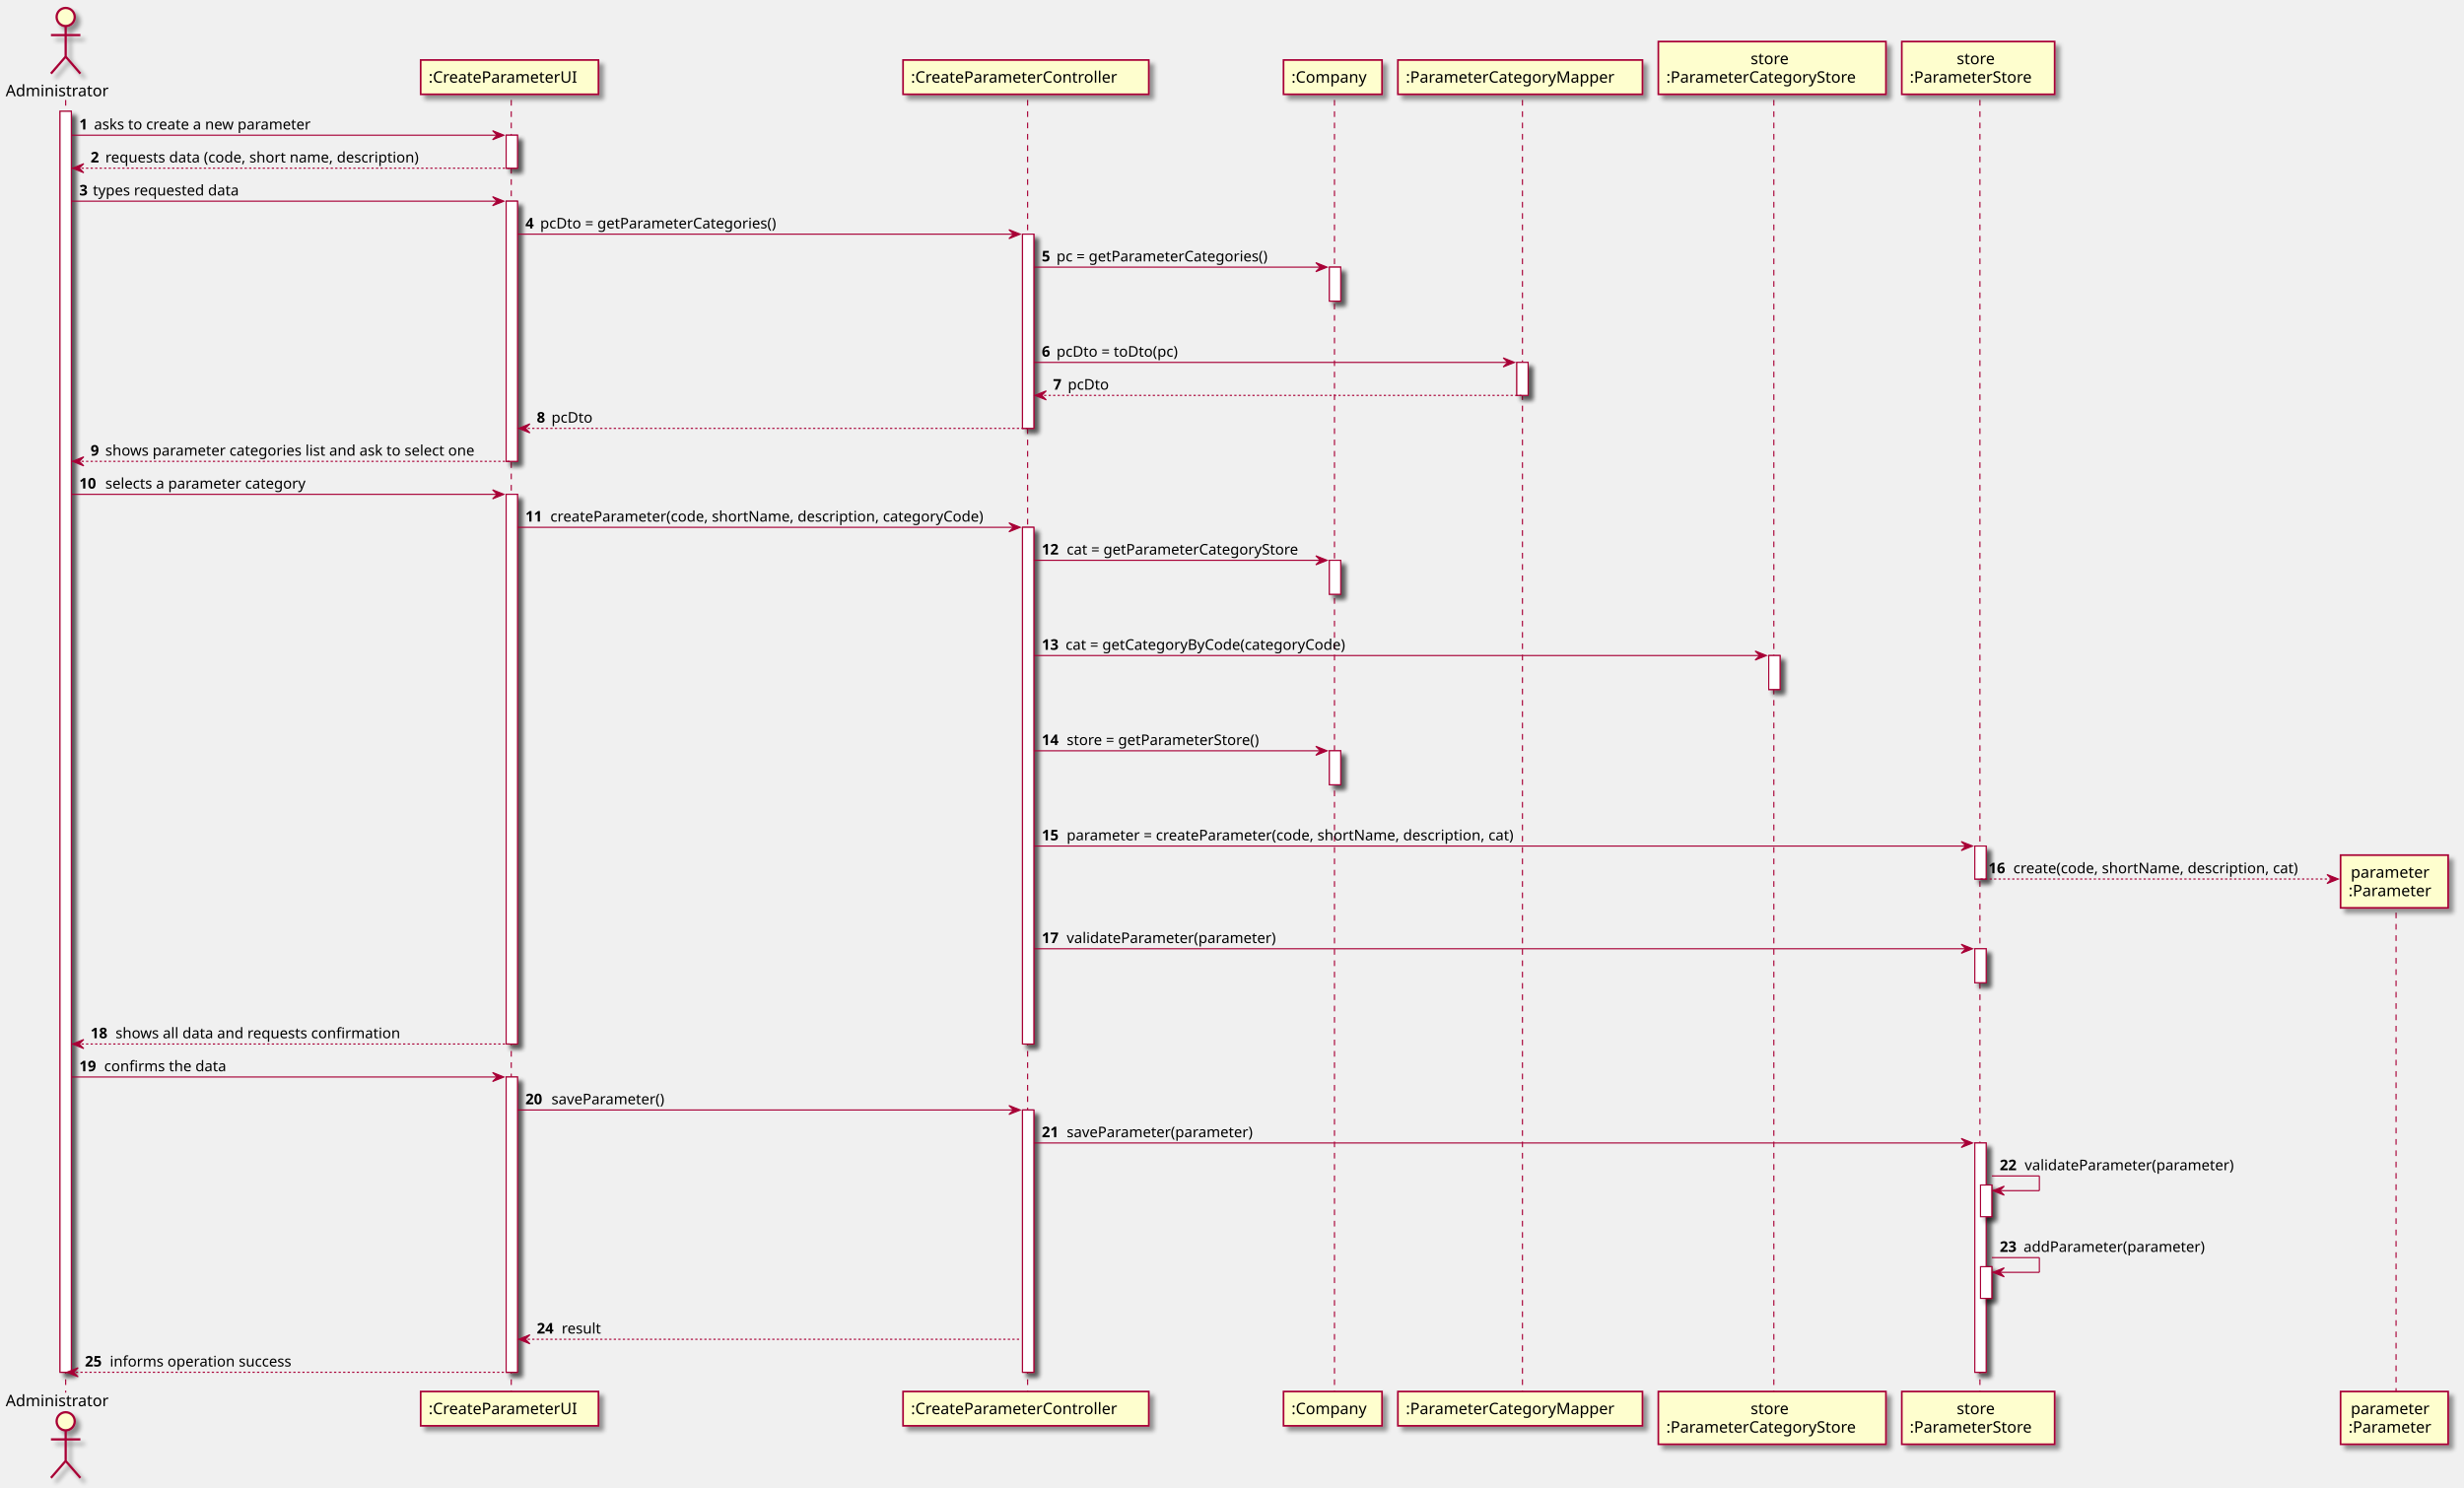
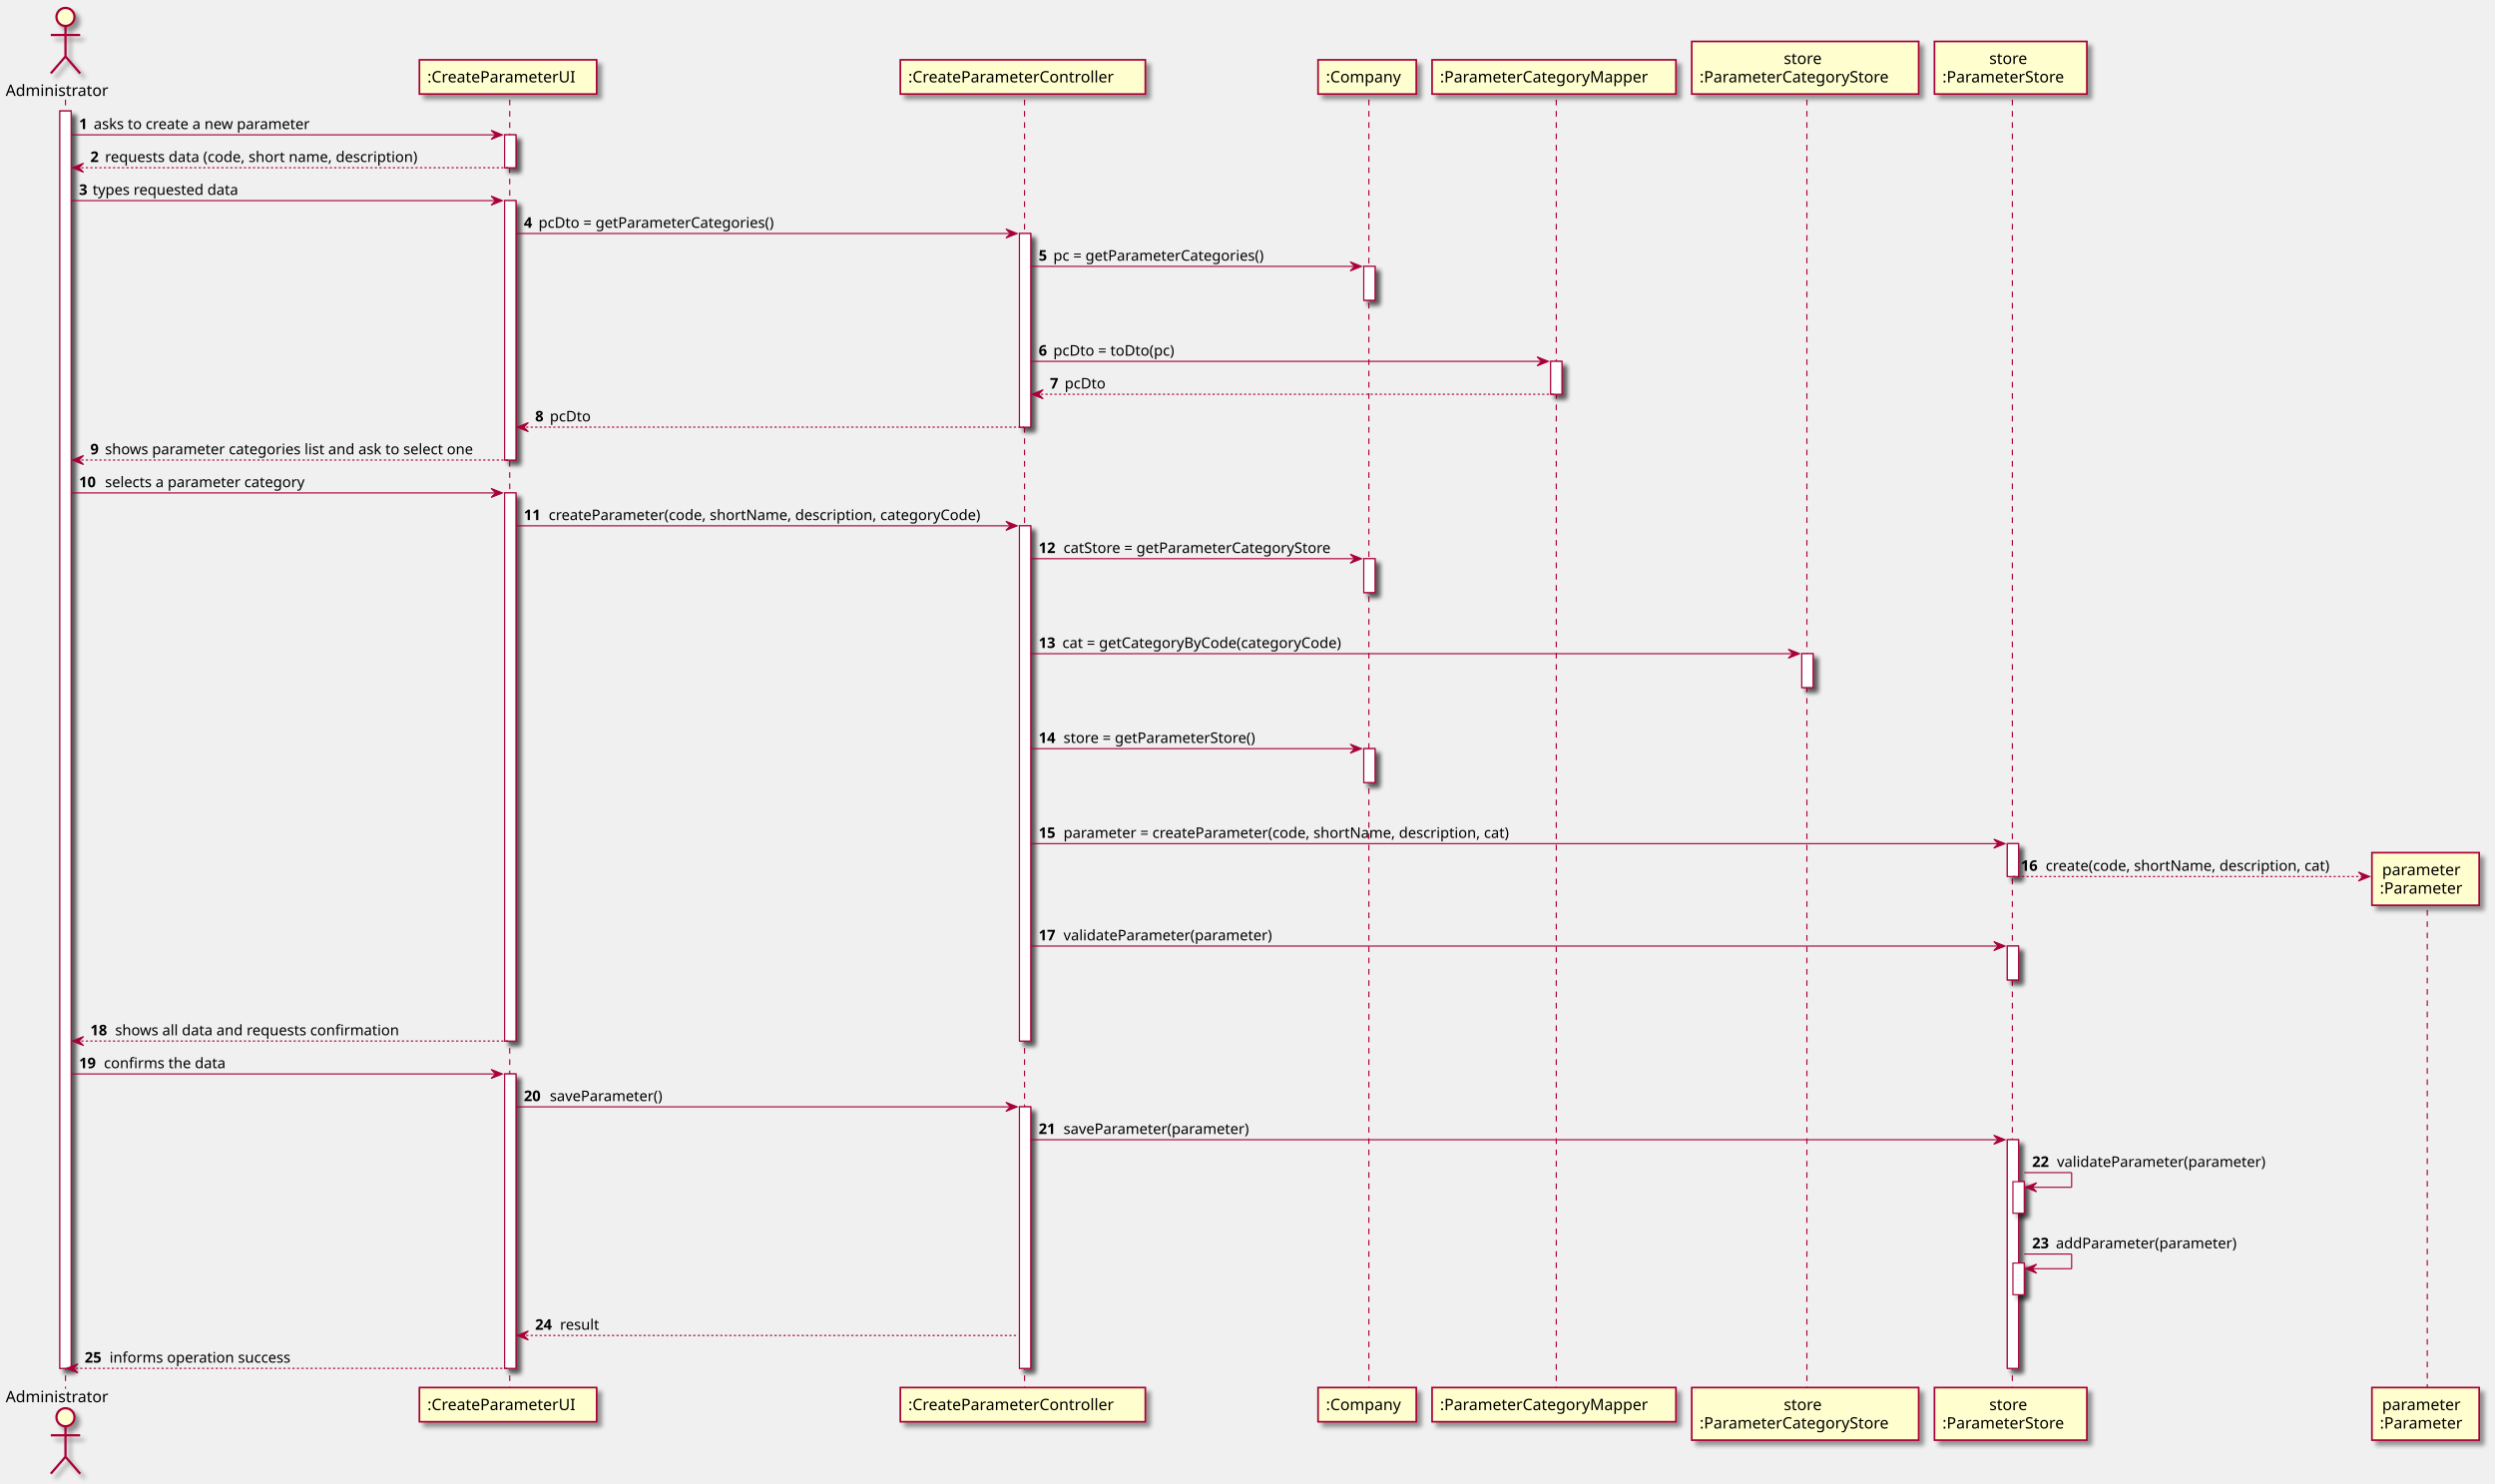
- <svg xmlns="http://www.w3.org/2000/svg" contentScriptType="application/ecmascript" contentStyleType="text/css" height="1314px" preserveAspectRatio="none" style="width:2176px;height:1314px;background:#FFFFFF;" version="1.1" viewBox="0 0 2176 1314" width="2176px" zoomAndPan="magnify">
+ <svg xmlns="http://www.w3.org/2000/svg" contentScriptType="application/ecmascript" contentStyleType="text/css" height="1314px" preserveAspectRatio="none" style="width:2210px;height:1314px;background:#FFFFFF;" version="1.1" viewBox="0 0 2210 1314" width="2210px" zoomAndPan="magnify">
  <defs>
-     <filter height="300%" id="flk7wu1079cu1" width="300%" x="-1" y="-1">
+     <filter height="300%" id="f1fuz2pcocpja8" width="300%" x="-1" y="-1">
      <feGaussianBlur result="blurOut" stdDeviation="2.0" />
      <feColorMatrix in="blurOut" result="blurOut2" type="matrix" values="0 0 0 0 0 0 0 0 0 0 0 0 0 0 0 0 0 0 .4 0" />
      <feOffset dx="4.0" dy="4.0" in="blurOut2" result="blurOut3" />
      <feBlend in="SourceGraphic" in2="blurOut3" mode="normal" />
    </filter>
  </defs>
  <g>
-     <rect fill="#FFFFFF" filter="url(#flk7wu1079cu1)" height="1113.781" style="stroke:#A80036;stroke-width:1.0;" width="10" x="53" y="98.297" />
-     <rect fill="#FFFFFF" filter="url(#flk7wu1079cu1)" height="29.133" style="stroke:#A80036;stroke-width:1.0;" width="10" x="447" y="119.43" />
-     <rect fill="#FFFFFF" filter="url(#flk7wu1079cu1)" height="229.797" style="stroke:#A80036;stroke-width:1.0;" width="10" x="447" y="177.695" />
-     <rect fill="#FFFFFF" filter="url(#flk7wu1079cu1)" height="485.523" style="stroke:#A80036;stroke-width:1.0;" width="10" x="447" y="436.625" />
-     <rect fill="#FFFFFF" filter="url(#flk7wu1079cu1)" height="260.797" style="stroke:#A80036;stroke-width:1.0;" width="10" x="447" y="951.281" />
-     <rect fill="#FFFFFF" filter="url(#flk7wu1079cu1)" height="171.531" style="stroke:#A80036;stroke-width:1.0;" width="10" x="903" y="206.828" />
-     <rect fill="#FFFFFF" filter="url(#flk7wu1079cu1)" height="456.391" style="stroke:#A80036;stroke-width:1.0;" width="10" x="903" y="465.758" />
-     <rect fill="#FFFFFF" filter="url(#flk7wu1079cu1)" height="231.664" style="stroke:#A80036;stroke-width:1.0;" width="10" x="903" y="980.414" />
-     <rect fill="#FFFFFF" filter="url(#flk7wu1079cu1)" height="30" style="stroke:#A80036;stroke-width:1.0;" width="10" x="1174" y="235.961" />
-     <rect fill="#FFFFFF" filter="url(#flk7wu1079cu1)" height="30" style="stroke:#A80036;stroke-width:1.0;" width="10" x="1174" y="494.891" />
-     <rect fill="#FFFFFF" filter="url(#flk7wu1079cu1)" height="30" style="stroke:#A80036;stroke-width:1.0;" width="10" x="1174" y="663.156" />
-     <rect fill="#FFFFFF" filter="url(#flk7wu1079cu1)" height="29.133" style="stroke:#A80036;stroke-width:1.0;" width="10" x="1339.5" y="320.094" />
-     <rect fill="#FFFFFF" filter="url(#flk7wu1079cu1)" height="30" style="stroke:#A80036;stroke-width:1.0;" width="10" x="1562" y="579.023" />
-     <rect fill="#FFFFFF" filter="url(#flk7wu1079cu1)" height="29.133" style="stroke:#A80036;stroke-width:1.0;" width="10" x="1744" y="747.289" />
-     <rect fill="#FFFFFF" filter="url(#flk7wu1079cu1)" height="30" style="stroke:#A80036;stroke-width:1.0;" width="10" x="1744" y="838.016" />
-     <rect fill="#FFFFFF" filter="url(#flk7wu1079cu1)" height="202.531" style="stroke:#A80036;stroke-width:1.0;" width="10" x="1744" y="1009.547" />
-     <rect fill="#FFFFFF" filter="url(#flk7wu1079cu1)" height="28" style="stroke:#A80036;stroke-width:1.0;" width="10" x="1749" y="1046.68" />
-     <rect fill="#FFFFFF" filter="url(#flk7wu1079cu1)" height="28" style="stroke:#A80036;stroke-width:1.0;" width="10" x="1749" y="1118.812" />
+     <rect fill="#FFFFFF" filter="url(#f1fuz2pcocpja8)" height="1113.781" style="stroke:#A80036;stroke-width:1.0;" width="10" x="53" y="98.297" />
+     <rect fill="#FFFFFF" filter="url(#f1fuz2pcocpja8)" height="29.133" style="stroke:#A80036;stroke-width:1.0;" width="10" x="447" y="119.43" />
+     <rect fill="#FFFFFF" filter="url(#f1fuz2pcocpja8)" height="229.797" style="stroke:#A80036;stroke-width:1.0;" width="10" x="447" y="177.695" />
+     <rect fill="#FFFFFF" filter="url(#f1fuz2pcocpja8)" height="485.523" style="stroke:#A80036;stroke-width:1.0;" width="10" x="447" y="436.625" />
+     <rect fill="#FFFFFF" filter="url(#f1fuz2pcocpja8)" height="260.797" style="stroke:#A80036;stroke-width:1.0;" width="10" x="447" y="951.281" />
+     <rect fill="#FFFFFF" filter="url(#f1fuz2pcocpja8)" height="171.531" style="stroke:#A80036;stroke-width:1.0;" width="10" x="903" y="206.828" />
+     <rect fill="#FFFFFF" filter="url(#f1fuz2pcocpja8)" height="456.391" style="stroke:#A80036;stroke-width:1.0;" width="10" x="903" y="465.758" />
+     <rect fill="#FFFFFF" filter="url(#f1fuz2pcocpja8)" height="231.664" style="stroke:#A80036;stroke-width:1.0;" width="10" x="903" y="980.414" />
+     <rect fill="#FFFFFF" filter="url(#f1fuz2pcocpja8)" height="30" style="stroke:#A80036;stroke-width:1.0;" width="10" x="1208" y="235.961" />
+     <rect fill="#FFFFFF" filter="url(#f1fuz2pcocpja8)" height="30" style="stroke:#A80036;stroke-width:1.0;" width="10" x="1208" y="494.891" />
+     <rect fill="#FFFFFF" filter="url(#f1fuz2pcocpja8)" height="30" style="stroke:#A80036;stroke-width:1.0;" width="10" x="1208" y="663.156" />
+     <rect fill="#FFFFFF" filter="url(#f1fuz2pcocpja8)" height="29.133" style="stroke:#A80036;stroke-width:1.0;" width="10" x="1373.5" y="320.094" />
+     <rect fill="#FFFFFF" filter="url(#f1fuz2pcocpja8)" height="30" style="stroke:#A80036;stroke-width:1.0;" width="10" x="1596" y="579.023" />
+     <rect fill="#FFFFFF" filter="url(#f1fuz2pcocpja8)" height="29.133" style="stroke:#A80036;stroke-width:1.0;" width="10" x="1778" y="747.289" />
+     <rect fill="#FFFFFF" filter="url(#f1fuz2pcocpja8)" height="30" style="stroke:#A80036;stroke-width:1.0;" width="10" x="1778" y="838.016" />
+     <rect fill="#FFFFFF" filter="url(#f1fuz2pcocpja8)" height="202.531" style="stroke:#A80036;stroke-width:1.0;" width="10" x="1778" y="1009.547" />
+     <rect fill="#FFFFFF" filter="url(#f1fuz2pcocpja8)" height="28" style="stroke:#A80036;stroke-width:1.0;" width="10" x="1783" y="1046.68" />
+     <rect fill="#FFFFFF" filter="url(#f1fuz2pcocpja8)" height="28" style="stroke:#A80036;stroke-width:1.0;" width="10" x="1783" y="1118.812" />
    <line style="stroke:#A80036;stroke-width:1.0;stroke-dasharray:5.0,5.0;" x1="58" x2="58" y1="88.297" y2="1230.078" />
    <line style="stroke:#A80036;stroke-width:1.0;stroke-dasharray:5.0,5.0;" x1="451.5" x2="451.5" y1="88.297" y2="1230.078" />
    <line style="stroke:#A80036;stroke-width:1.0;stroke-dasharray:5.0,5.0;" x1="907.5" x2="907.5" y1="88.297" y2="1230.078" />
-     <line style="stroke:#A80036;stroke-width:1.0;stroke-dasharray:5.0,5.0;" x1="1178.5" x2="1178.5" y1="88.297" y2="1230.078" />
-     <line style="stroke:#A80036;stroke-width:1.0;stroke-dasharray:5.0,5.0;" x1="1344.5" x2="1344.5" y1="88.297" y2="1230.078" />
-     <line style="stroke:#A80036;stroke-width:1.0;stroke-dasharray:5.0,5.0;" x1="1566.5" x2="1566.5" y1="88.297" y2="1230.078" />
-     <line style="stroke:#A80036;stroke-width:1.0;stroke-dasharray:5.0,5.0;" x1="1748.5" x2="1748.5" y1="88.297" y2="1230.078" />
-     <line style="stroke:#A80036;stroke-width:1.0;stroke-dasharray:5.0,5.0;" x1="2116" x2="2116" y1="796.086" y2="1230.078" />
+     <line style="stroke:#A80036;stroke-width:1.0;stroke-dasharray:5.0,5.0;" x1="1212.5" x2="1212.5" y1="88.297" y2="1230.078" />
+     <line style="stroke:#A80036;stroke-width:1.0;stroke-dasharray:5.0,5.0;" x1="1378.5" x2="1378.5" y1="88.297" y2="1230.078" />
+     <line style="stroke:#A80036;stroke-width:1.0;stroke-dasharray:5.0,5.0;" x1="1600.5" x2="1600.5" y1="88.297" y2="1230.078" />
+     <line style="stroke:#A80036;stroke-width:1.0;stroke-dasharray:5.0,5.0;" x1="1782.5" x2="1782.5" y1="88.297" y2="1230.078" />
+     <line style="stroke:#A80036;stroke-width:1.0;stroke-dasharray:5.0,5.0;" x1="2150" x2="2150" y1="796.086" y2="1230.078" />
    <text fill="#000000" font-family="sans-serif" font-size="14" lengthAdjust="spacing" textLength="100" x="5" y="84.995">Administrator</text>
-     <ellipse cx="58" cy="15" fill="#FEFECE" filter="url(#flk7wu1079cu1)" rx="8" ry="8" style="stroke:#A80036;stroke-width:2.0;" />
-     <path d="M58,23 L58,50 M45,31 L71,31 M58,50 L45,65 M58,50 L71,65 " fill="none" filter="url(#flk7wu1079cu1)" style="stroke:#A80036;stroke-width:2.0;" />
+     <ellipse cx="58" cy="15" fill="#FEFECE" filter="url(#f1fuz2pcocpja8)" rx="8" ry="8" style="stroke:#A80036;stroke-width:2.0;" />
+     <path d="M58,23 L58,50 M45,31 L71,31 M58,50 L45,65 M58,50 L71,65 " fill="none" filter="url(#f1fuz2pcocpja8)" style="stroke:#A80036;stroke-width:2.0;" />
    <text fill="#000000" font-family="sans-serif" font-size="14" lengthAdjust="spacing" textLength="100" x="5" y="1242.073">Administrator</text>
-     <ellipse cx="58" cy="1255.375" fill="#FEFECE" filter="url(#flk7wu1079cu1)" rx="8" ry="8" style="stroke:#A80036;stroke-width:2.0;" />
-     <path d="M58,1263.375 L58,1290.375 M45,1271.375 L71,1271.375 M58,1290.375 L45,1305.375 M58,1290.375 L71,1305.375 " fill="none" filter="url(#flk7wu1079cu1)" style="stroke:#A80036;stroke-width:2.0;" />
-     <rect fill="#FEFECE" filter="url(#flk7wu1079cu1)" height="30.297" style="stroke:#A80036;stroke-width:1.5;" width="157" x="371.5" y="53" />
+     <ellipse cx="58" cy="1255.375" fill="#FEFECE" filter="url(#f1fuz2pcocpja8)" rx="8" ry="8" style="stroke:#A80036;stroke-width:2.0;" />
+     <path d="M58,1263.375 L58,1290.375 M45,1271.375 L71,1271.375 M58,1290.375 L45,1305.375 M58,1290.375 L71,1305.375 " fill="none" filter="url(#f1fuz2pcocpja8)" style="stroke:#A80036;stroke-width:2.0;" />
+     <rect fill="#FEFECE" filter="url(#f1fuz2pcocpja8)" height="30.297" style="stroke:#A80036;stroke-width:1.5;" width="157" x="371.5" y="53" />
    <text fill="#000000" font-family="sans-serif" font-size="14" lengthAdjust="spacing" textLength="143" x="378.5" y="72.995">:CreateParameterUI</text>
-     <rect fill="#FEFECE" filter="url(#flk7wu1079cu1)" height="30.297" style="stroke:#A80036;stroke-width:1.5;" width="157" x="371.5" y="1229.078" />
+     <rect fill="#FEFECE" filter="url(#f1fuz2pcocpja8)" height="30.297" style="stroke:#A80036;stroke-width:1.5;" width="157" x="371.5" y="1229.078" />
    <text fill="#000000" font-family="sans-serif" font-size="14" lengthAdjust="spacing" textLength="143" x="378.5" y="1249.073">:CreateParameterUI</text>
-     <rect fill="#FEFECE" filter="url(#flk7wu1079cu1)" height="30.297" style="stroke:#A80036;stroke-width:1.5;" width="217" x="797.5" y="53" />
+     <rect fill="#FEFECE" filter="url(#f1fuz2pcocpja8)" height="30.297" style="stroke:#A80036;stroke-width:1.5;" width="217" x="797.5" y="53" />
    <text fill="#000000" font-family="sans-serif" font-size="14" lengthAdjust="spacing" textLength="203" x="804.5" y="72.995">:CreateParameterController</text>
-     <rect fill="#FEFECE" filter="url(#flk7wu1079cu1)" height="30.297" style="stroke:#A80036;stroke-width:1.5;" width="217" x="797.5" y="1229.078" />
+     <rect fill="#FEFECE" filter="url(#f1fuz2pcocpja8)" height="30.297" style="stroke:#A80036;stroke-width:1.5;" width="217" x="797.5" y="1229.078" />
    <text fill="#000000" font-family="sans-serif" font-size="14" lengthAdjust="spacing" textLength="203" x="804.5" y="1249.073">:CreateParameterController</text>
-     <rect fill="#FEFECE" filter="url(#flk7wu1079cu1)" height="30.297" style="stroke:#A80036;stroke-width:1.5;" width="87" x="1133.5" y="53" />
-     <text fill="#000000" font-family="sans-serif" font-size="14" lengthAdjust="spacing" textLength="73" x="1140.5" y="72.995">:Company</text>
-     <rect fill="#FEFECE" filter="url(#flk7wu1079cu1)" height="30.297" style="stroke:#A80036;stroke-width:1.5;" width="87" x="1133.5" y="1229.078" />
-     <text fill="#000000" font-family="sans-serif" font-size="14" lengthAdjust="spacing" textLength="73" x="1140.5" y="1249.073">:Company</text>
-     <rect fill="#FEFECE" filter="url(#flk7wu1079cu1)" height="30.297" style="stroke:#A80036;stroke-width:1.5;" width="216" x="1234.5" y="53" />
-     <text fill="#000000" font-family="sans-serif" font-size="14" lengthAdjust="spacing" textLength="202" x="1241.5" y="72.995">:ParameterCategoryMapper</text>
-     <rect fill="#FEFECE" filter="url(#flk7wu1079cu1)" height="30.297" style="stroke:#A80036;stroke-width:1.5;" width="216" x="1234.5" y="1229.078" />
-     <text fill="#000000" font-family="sans-serif" font-size="14" lengthAdjust="spacing" textLength="202" x="1241.5" y="1249.073">:ParameterCategoryMapper</text>
-     <rect fill="#FEFECE" filter="url(#flk7wu1079cu1)" height="46.594" style="stroke:#A80036;stroke-width:1.5;" width="201" x="1464.5" y="36.703" />
-     <text fill="#000000" font-family="sans-serif" font-size="14" lengthAdjust="spacing" textLength="38" x="1546" y="56.698">store</text>
-     <text fill="#000000" font-family="sans-serif" font-size="14" lengthAdjust="spacing" textLength="187" x="1471.5" y="72.995">:ParameterCategoryStore</text>
-     <rect fill="#FEFECE" filter="url(#flk7wu1079cu1)" height="46.594" style="stroke:#A80036;stroke-width:1.5;" width="201" x="1464.5" y="1229.078" />
-     <text fill="#000000" font-family="sans-serif" font-size="14" lengthAdjust="spacing" textLength="38" x="1546" y="1249.073">store</text>
-     <text fill="#000000" font-family="sans-serif" font-size="14" lengthAdjust="spacing" textLength="187" x="1471.5" y="1265.37">:ParameterCategoryStore</text>
-     <rect fill="#FEFECE" filter="url(#flk7wu1079cu1)" height="46.594" style="stroke:#A80036;stroke-width:1.5;" width="135" x="1679.5" y="36.703" />
-     <text fill="#000000" font-family="sans-serif" font-size="14" lengthAdjust="spacing" textLength="38" x="1728" y="56.698">store</text>
-     <text fill="#000000" font-family="sans-serif" font-size="14" lengthAdjust="spacing" textLength="121" x="1686.5" y="72.995">:ParameterStore</text>
-     <rect fill="#FEFECE" filter="url(#flk7wu1079cu1)" height="46.594" style="stroke:#A80036;stroke-width:1.5;" width="135" x="1679.5" y="1229.078" />
-     <text fill="#000000" font-family="sans-serif" font-size="14" lengthAdjust="spacing" textLength="38" x="1728" y="1249.073">store</text>
-     <text fill="#000000" font-family="sans-serif" font-size="14" lengthAdjust="spacing" textLength="121" x="1686.5" y="1265.37">:ParameterStore</text>
-     <rect fill="#FEFECE" filter="url(#flk7wu1079cu1)" height="46.594" style="stroke:#A80036;stroke-width:1.5;" width="95" x="2067" y="1229.078" />
-     <text fill="#000000" font-family="sans-serif" font-size="14" lengthAdjust="spacing" textLength="77" x="2076" y="1249.073">parameter</text>
-     <text fill="#000000" font-family="sans-serif" font-size="14" lengthAdjust="spacing" textLength="81" x="2074" y="1265.37">:Parameter</text>
-     <rect fill="#FFFFFF" filter="url(#flk7wu1079cu1)" height="1113.781" style="stroke:#A80036;stroke-width:1.0;" width="10" x="53" y="98.297" />
-     <rect fill="#FFFFFF" filter="url(#flk7wu1079cu1)" height="29.133" style="stroke:#A80036;stroke-width:1.0;" width="10" x="447" y="119.43" />
-     <rect fill="#FFFFFF" filter="url(#flk7wu1079cu1)" height="229.797" style="stroke:#A80036;stroke-width:1.0;" width="10" x="447" y="177.695" />
-     <rect fill="#FFFFFF" filter="url(#flk7wu1079cu1)" height="485.523" style="stroke:#A80036;stroke-width:1.0;" width="10" x="447" y="436.625" />
-     <rect fill="#FFFFFF" filter="url(#flk7wu1079cu1)" height="260.797" style="stroke:#A80036;stroke-width:1.0;" width="10" x="447" y="951.281" />
-     <rect fill="#FFFFFF" filter="url(#flk7wu1079cu1)" height="171.531" style="stroke:#A80036;stroke-width:1.0;" width="10" x="903" y="206.828" />
-     <rect fill="#FFFFFF" filter="url(#flk7wu1079cu1)" height="456.391" style="stroke:#A80036;stroke-width:1.0;" width="10" x="903" y="465.758" />
-     <rect fill="#FFFFFF" filter="url(#flk7wu1079cu1)" height="231.664" style="stroke:#A80036;stroke-width:1.0;" width="10" x="903" y="980.414" />
-     <rect fill="#FFFFFF" filter="url(#flk7wu1079cu1)" height="30" style="stroke:#A80036;stroke-width:1.0;" width="10" x="1174" y="235.961" />
-     <rect fill="#FFFFFF" filter="url(#flk7wu1079cu1)" height="30" style="stroke:#A80036;stroke-width:1.0;" width="10" x="1174" y="494.891" />
-     <rect fill="#FFFFFF" filter="url(#flk7wu1079cu1)" height="30" style="stroke:#A80036;stroke-width:1.0;" width="10" x="1174" y="663.156" />
-     <rect fill="#FFFFFF" filter="url(#flk7wu1079cu1)" height="29.133" style="stroke:#A80036;stroke-width:1.0;" width="10" x="1339.5" y="320.094" />
-     <rect fill="#FFFFFF" filter="url(#flk7wu1079cu1)" height="30" style="stroke:#A80036;stroke-width:1.0;" width="10" x="1562" y="579.023" />
-     <rect fill="#FFFFFF" filter="url(#flk7wu1079cu1)" height="29.133" style="stroke:#A80036;stroke-width:1.0;" width="10" x="1744" y="747.289" />
-     <rect fill="#FFFFFF" filter="url(#flk7wu1079cu1)" height="30" style="stroke:#A80036;stroke-width:1.0;" width="10" x="1744" y="838.016" />
-     <rect fill="#FFFFFF" filter="url(#flk7wu1079cu1)" height="202.531" style="stroke:#A80036;stroke-width:1.0;" width="10" x="1744" y="1009.547" />
-     <rect fill="#FFFFFF" filter="url(#flk7wu1079cu1)" height="28" style="stroke:#A80036;stroke-width:1.0;" width="10" x="1749" y="1046.68" />
-     <rect fill="#FFFFFF" filter="url(#flk7wu1079cu1)" height="28" style="stroke:#A80036;stroke-width:1.0;" width="10" x="1749" y="1118.812" />
+     <rect fill="#FEFECE" filter="url(#f1fuz2pcocpja8)" height="30.297" style="stroke:#A80036;stroke-width:1.5;" width="87" x="1167.5" y="53" />
+     <text fill="#000000" font-family="sans-serif" font-size="14" lengthAdjust="spacing" textLength="73" x="1174.5" y="72.995">:Company</text>
+     <rect fill="#FEFECE" filter="url(#f1fuz2pcocpja8)" height="30.297" style="stroke:#A80036;stroke-width:1.5;" width="87" x="1167.5" y="1229.078" />
+     <text fill="#000000" font-family="sans-serif" font-size="14" lengthAdjust="spacing" textLength="73" x="1174.5" y="1249.073">:Company</text>
+     <rect fill="#FEFECE" filter="url(#f1fuz2pcocpja8)" height="30.297" style="stroke:#A80036;stroke-width:1.5;" width="216" x="1268.5" y="53" />
+     <text fill="#000000" font-family="sans-serif" font-size="14" lengthAdjust="spacing" textLength="202" x="1275.5" y="72.995">:ParameterCategoryMapper</text>
+     <rect fill="#FEFECE" filter="url(#f1fuz2pcocpja8)" height="30.297" style="stroke:#A80036;stroke-width:1.5;" width="216" x="1268.5" y="1229.078" />
+     <text fill="#000000" font-family="sans-serif" font-size="14" lengthAdjust="spacing" textLength="202" x="1275.5" y="1249.073">:ParameterCategoryMapper</text>
+     <rect fill="#FEFECE" filter="url(#f1fuz2pcocpja8)" height="46.594" style="stroke:#A80036;stroke-width:1.5;" width="201" x="1498.5" y="36.703" />
+     <text fill="#000000" font-family="sans-serif" font-size="14" lengthAdjust="spacing" textLength="38" x="1580" y="56.698">store</text>
+     <text fill="#000000" font-family="sans-serif" font-size="14" lengthAdjust="spacing" textLength="187" x="1505.5" y="72.995">:ParameterCategoryStore</text>
+     <rect fill="#FEFECE" filter="url(#f1fuz2pcocpja8)" height="46.594" style="stroke:#A80036;stroke-width:1.5;" width="201" x="1498.5" y="1229.078" />
+     <text fill="#000000" font-family="sans-serif" font-size="14" lengthAdjust="spacing" textLength="38" x="1580" y="1249.073">store</text>
+     <text fill="#000000" font-family="sans-serif" font-size="14" lengthAdjust="spacing" textLength="187" x="1505.5" y="1265.37">:ParameterCategoryStore</text>
+     <rect fill="#FEFECE" filter="url(#f1fuz2pcocpja8)" height="46.594" style="stroke:#A80036;stroke-width:1.5;" width="135" x="1713.5" y="36.703" />
+     <text fill="#000000" font-family="sans-serif" font-size="14" lengthAdjust="spacing" textLength="38" x="1762" y="56.698">store</text>
+     <text fill="#000000" font-family="sans-serif" font-size="14" lengthAdjust="spacing" textLength="121" x="1720.5" y="72.995">:ParameterStore</text>
+     <rect fill="#FEFECE" filter="url(#f1fuz2pcocpja8)" height="46.594" style="stroke:#A80036;stroke-width:1.5;" width="135" x="1713.5" y="1229.078" />
+     <text fill="#000000" font-family="sans-serif" font-size="14" lengthAdjust="spacing" textLength="38" x="1762" y="1249.073">store</text>
+     <text fill="#000000" font-family="sans-serif" font-size="14" lengthAdjust="spacing" textLength="121" x="1720.5" y="1265.37">:ParameterStore</text>
+     <rect fill="#FEFECE" filter="url(#f1fuz2pcocpja8)" height="46.594" style="stroke:#A80036;stroke-width:1.5;" width="95" x="2101" y="1229.078" />
+     <text fill="#000000" font-family="sans-serif" font-size="14" lengthAdjust="spacing" textLength="77" x="2110" y="1249.073">parameter</text>
+     <text fill="#000000" font-family="sans-serif" font-size="14" lengthAdjust="spacing" textLength="81" x="2108" y="1265.37">:Parameter</text>
+     <rect fill="#FFFFFF" filter="url(#f1fuz2pcocpja8)" height="1113.781" style="stroke:#A80036;stroke-width:1.0;" width="10" x="53" y="98.297" />
+     <rect fill="#FFFFFF" filter="url(#f1fuz2pcocpja8)" height="29.133" style="stroke:#A80036;stroke-width:1.0;" width="10" x="447" y="119.43" />
+     <rect fill="#FFFFFF" filter="url(#f1fuz2pcocpja8)" height="229.797" style="stroke:#A80036;stroke-width:1.0;" width="10" x="447" y="177.695" />
+     <rect fill="#FFFFFF" filter="url(#f1fuz2pcocpja8)" height="485.523" style="stroke:#A80036;stroke-width:1.0;" width="10" x="447" y="436.625" />
+     <rect fill="#FFFFFF" filter="url(#f1fuz2pcocpja8)" height="260.797" style="stroke:#A80036;stroke-width:1.0;" width="10" x="447" y="951.281" />
+     <rect fill="#FFFFFF" filter="url(#f1fuz2pcocpja8)" height="171.531" style="stroke:#A80036;stroke-width:1.0;" width="10" x="903" y="206.828" />
+     <rect fill="#FFFFFF" filter="url(#f1fuz2pcocpja8)" height="456.391" style="stroke:#A80036;stroke-width:1.0;" width="10" x="903" y="465.758" />
+     <rect fill="#FFFFFF" filter="url(#f1fuz2pcocpja8)" height="231.664" style="stroke:#A80036;stroke-width:1.0;" width="10" x="903" y="980.414" />
+     <rect fill="#FFFFFF" filter="url(#f1fuz2pcocpja8)" height="30" style="stroke:#A80036;stroke-width:1.0;" width="10" x="1208" y="235.961" />
+     <rect fill="#FFFFFF" filter="url(#f1fuz2pcocpja8)" height="30" style="stroke:#A80036;stroke-width:1.0;" width="10" x="1208" y="494.891" />
+     <rect fill="#FFFFFF" filter="url(#f1fuz2pcocpja8)" height="30" style="stroke:#A80036;stroke-width:1.0;" width="10" x="1208" y="663.156" />
+     <rect fill="#FFFFFF" filter="url(#f1fuz2pcocpja8)" height="29.133" style="stroke:#A80036;stroke-width:1.0;" width="10" x="1373.5" y="320.094" />
+     <rect fill="#FFFFFF" filter="url(#f1fuz2pcocpja8)" height="30" style="stroke:#A80036;stroke-width:1.0;" width="10" x="1596" y="579.023" />
+     <rect fill="#FFFFFF" filter="url(#f1fuz2pcocpja8)" height="29.133" style="stroke:#A80036;stroke-width:1.0;" width="10" x="1778" y="747.289" />
+     <rect fill="#FFFFFF" filter="url(#f1fuz2pcocpja8)" height="30" style="stroke:#A80036;stroke-width:1.0;" width="10" x="1778" y="838.016" />
+     <rect fill="#FFFFFF" filter="url(#f1fuz2pcocpja8)" height="202.531" style="stroke:#A80036;stroke-width:1.0;" width="10" x="1778" y="1009.547" />
+     <rect fill="#FFFFFF" filter="url(#f1fuz2pcocpja8)" height="28" style="stroke:#A80036;stroke-width:1.0;" width="10" x="1783" y="1046.68" />
+     <rect fill="#FFFFFF" filter="url(#f1fuz2pcocpja8)" height="28" style="stroke:#A80036;stroke-width:1.0;" width="10" x="1783" y="1118.812" />
    <polygon fill="#A80036" points="435,115.43,445,119.43,435,123.43,439,119.43" style="stroke:#A80036;stroke-width:1.0;" />
    <line style="stroke:#A80036;stroke-width:1.0;" x1="63" x2="441" y1="119.43" y2="119.43" />
    <text fill="#000000" font-family="sans-serif" font-size="13" font-weight="bold" lengthAdjust="spacing" textLength="9" x="70" y="114.364">1</text>
    <text fill="#000000" font-family="sans-serif" font-size="13" lengthAdjust="spacing" textLength="206" x="83" y="114.364">asks to create a new parameter</text>
    <polygon fill="#A80036" points="74,144.562,64,148.562,74,152.562,70,148.562" style="stroke:#A80036;stroke-width:1.0;" />
    <line style="stroke:#A80036;stroke-width:1.0;stroke-dasharray:2.0,2.0;" x1="68" x2="451" y1="148.562" y2="148.562" />
    <text fill="#000000" font-family="sans-serif" font-size="13" font-weight="bold" lengthAdjust="spacing" textLength="9" x="80" y="143.497">2</text>
    <text fill="#000000" font-family="sans-serif" font-size="13" lengthAdjust="spacing" textLength="294" x="93" y="143.497">requests data (code, short name, description)</text>
    <polygon fill="#A80036" points="435,173.695,445,177.695,435,181.695,439,177.695" style="stroke:#A80036;stroke-width:1.0;" />
    <line style="stroke:#A80036;stroke-width:1.0;" x1="63" x2="441" y1="177.695" y2="177.695" />
    <text fill="#000000" font-family="sans-serif" font-size="13" font-weight="bold" lengthAdjust="spacing" textLength="8" x="70" y="172.629">3</text>
    <text fill="#000000" font-family="sans-serif" font-size="13" lengthAdjust="spacing" textLength="138" x="82" y="172.629">types requested data</text>
    <polygon fill="#A80036" points="891,202.828,901,206.828,891,210.828,895,206.828" style="stroke:#A80036;stroke-width:1.0;" />
    <line style="stroke:#A80036;stroke-width:1.0;" x1="457" x2="897" y1="206.828" y2="206.828" />
    <text fill="#000000" font-family="sans-serif" font-size="13" font-weight="bold" lengthAdjust="spacing" textLength="9" x="464" y="201.762">4</text>
    <text fill="#000000" font-family="sans-serif" font-size="13" lengthAdjust="spacing" textLength="224" x="477" y="201.762">pcDto = getParameterCategories()</text>
-     <polygon fill="#A80036" points="1162,231.961,1172,235.961,1162,239.961,1166,235.961" style="stroke:#A80036;stroke-width:1.0;" />
-     <line style="stroke:#A80036;stroke-width:1.0;" x1="913" x2="1168" y1="235.961" y2="235.961" />
+     <polygon fill="#A80036" points="1196,231.961,1206,235.961,1196,239.961,1200,235.961" style="stroke:#A80036;stroke-width:1.0;" />
+     <line style="stroke:#A80036;stroke-width:1.0;" x1="913" x2="1202" y1="235.961" y2="235.961" />
    <text fill="#000000" font-family="sans-serif" font-size="13" font-weight="bold" lengthAdjust="spacing" textLength="9" x="920" y="230.895">5</text>
    <text fill="#000000" font-family="sans-serif" font-size="13" lengthAdjust="spacing" textLength="201" x="933" y="230.895">pc = getParameterCategories()</text>
-     <polygon fill="#A80036" points="1327.5,316.094,1337.5,320.094,1327.5,324.094,1331.5,320.094" style="stroke:#A80036;stroke-width:1.0;" />
-     <line style="stroke:#A80036;stroke-width:1.0;" x1="913" x2="1333.5" y1="320.094" y2="320.094" />
+     <polygon fill="#A80036" points="1361.5,316.094,1371.5,320.094,1361.5,324.094,1365.5,320.094" style="stroke:#A80036;stroke-width:1.0;" />
+     <line style="stroke:#A80036;stroke-width:1.0;" x1="913" x2="1367.5" y1="320.094" y2="320.094" />
    <text fill="#000000" font-family="sans-serif" font-size="13" font-weight="bold" lengthAdjust="spacing" textLength="9" x="920" y="315.028">6</text>
    <text fill="#000000" font-family="sans-serif" font-size="13" lengthAdjust="spacing" textLength="117" x="933" y="315.028">pcDto = toDto(pc)</text>
    <polygon fill="#A80036" points="924,345.227,914,349.227,924,353.227,920,349.227" style="stroke:#A80036;stroke-width:1.0;" />
-     <line style="stroke:#A80036;stroke-width:1.0;stroke-dasharray:2.0,2.0;" x1="918" x2="1343.5" y1="349.227" y2="349.227" />
+     <line style="stroke:#A80036;stroke-width:1.0;stroke-dasharray:2.0,2.0;" x1="918" x2="1377.5" y1="349.227" y2="349.227" />
    <text fill="#000000" font-family="sans-serif" font-size="13" font-weight="bold" lengthAdjust="spacing" textLength="9" x="930" y="344.161">7</text>
    <text fill="#000000" font-family="sans-serif" font-size="13" lengthAdjust="spacing" textLength="38" x="943" y="344.161">pcDto</text>
    <polygon fill="#A80036" points="468,374.359,458,378.359,468,382.359,464,378.359" style="stroke:#A80036;stroke-width:1.0;" />
    <line style="stroke:#A80036;stroke-width:1.0;stroke-dasharray:2.0,2.0;" x1="462" x2="907" y1="378.359" y2="378.359" />
    <text fill="#000000" font-family="sans-serif" font-size="13" font-weight="bold" lengthAdjust="spacing" textLength="9" x="474" y="373.293">8</text>
    <text fill="#000000" font-family="sans-serif" font-size="13" lengthAdjust="spacing" textLength="38" x="487" y="373.293">pcDto</text>
    <polygon fill="#A80036" points="74,403.492,64,407.492,74,411.492,70,407.492" style="stroke:#A80036;stroke-width:1.0;" />
    <line style="stroke:#A80036;stroke-width:1.0;stroke-dasharray:2.0,2.0;" x1="68" x2="451" y1="407.492" y2="407.492" />
    <text fill="#000000" font-family="sans-serif" font-size="13" font-weight="bold" lengthAdjust="spacing" textLength="9" x="80" y="402.426">9</text>
    <text fill="#000000" font-family="sans-serif" font-size="13" lengthAdjust="spacing" textLength="347" x="93" y="402.426">shows parameter categories list and ask to select one</text>
    <polygon fill="#A80036" points="435,432.625,445,436.625,435,440.625,439,436.625" style="stroke:#A80036;stroke-width:1.0;" />
    <line style="stroke:#A80036;stroke-width:1.0;" x1="63" x2="441" y1="436.625" y2="436.625" />
    <text fill="#000000" font-family="sans-serif" font-size="13" font-weight="bold" lengthAdjust="spacing" textLength="19" x="70" y="431.559">10</text>
    <text fill="#000000" font-family="sans-serif" font-size="13" lengthAdjust="spacing" textLength="190" x="93" y="431.559">selects a parameter category</text>
    <polygon fill="#A80036" points="891,461.758,901,465.758,891,469.758,895,465.758" style="stroke:#A80036;stroke-width:1.0;" />
    <line style="stroke:#A80036;stroke-width:1.0;" x1="457" x2="897" y1="465.758" y2="465.758" />
    <text fill="#000000" font-family="sans-serif" font-size="13" font-weight="bold" lengthAdjust="spacing" textLength="18" x="464" y="460.692">11</text>
    <text fill="#000000" font-family="sans-serif" font-size="13" lengthAdjust="spacing" textLength="405" x="486" y="460.692">createParameter(code, shortName, description, categoryCode)</text>
-     <polygon fill="#A80036" points="1162,490.891,1172,494.891,1162,498.891,1166,494.891" style="stroke:#A80036;stroke-width:1.0;" />
-     <line style="stroke:#A80036;stroke-width:1.0;" x1="913" x2="1168" y1="494.891" y2="494.891" />
+     <polygon fill="#A80036" points="1196,490.891,1206,494.891,1196,498.891,1200,494.891" style="stroke:#A80036;stroke-width:1.0;" />
+     <line style="stroke:#A80036;stroke-width:1.0;" x1="913" x2="1202" y1="494.891" y2="494.891" />
    <text fill="#000000" font-family="sans-serif" font-size="13" font-weight="bold" lengthAdjust="spacing" textLength="18" x="920" y="489.825">12</text>
-     <text fill="#000000" font-family="sans-serif" font-size="13" lengthAdjust="spacing" textLength="220" x="942" y="489.825">cat = getParameterCategoryStore</text>
-     <polygon fill="#A80036" points="1550,575.023,1560,579.023,1550,583.023,1554,579.023" style="stroke:#A80036;stroke-width:1.0;" />
-     <line style="stroke:#A80036;stroke-width:1.0;" x1="913" x2="1556" y1="579.023" y2="579.023" />
+     <text fill="#000000" font-family="sans-serif" font-size="13" lengthAdjust="spacing" textLength="254" x="942" y="489.825">catStore = getParameterCategoryStore</text>
+     <polygon fill="#A80036" points="1584,575.023,1594,579.023,1584,583.023,1588,579.023" style="stroke:#A80036;stroke-width:1.0;" />
+     <line style="stroke:#A80036;stroke-width:1.0;" x1="913" x2="1590" y1="579.023" y2="579.023" />
    <text fill="#000000" font-family="sans-serif" font-size="13" font-weight="bold" lengthAdjust="spacing" textLength="17" x="920" y="573.957">13</text>
    <text fill="#000000" font-family="sans-serif" font-size="13" lengthAdjust="spacing" textLength="267" x="941" y="573.957">cat = getCategoryByCode(categoryCode)</text>
-     <polygon fill="#A80036" points="1162,659.156,1172,663.156,1162,667.156,1166,663.156" style="stroke:#A80036;stroke-width:1.0;" />
-     <line style="stroke:#A80036;stroke-width:1.0;" x1="913" x2="1168" y1="663.156" y2="663.156" />
+     <polygon fill="#A80036" points="1196,659.156,1206,663.156,1196,667.156,1200,663.156" style="stroke:#A80036;stroke-width:1.0;" />
+     <line style="stroke:#A80036;stroke-width:1.0;" x1="913" x2="1202" y1="663.156" y2="663.156" />
    <text fill="#000000" font-family="sans-serif" font-size="13" font-weight="bold" lengthAdjust="spacing" textLength="18" x="920" y="658.09">14</text>
    <text fill="#000000" font-family="sans-serif" font-size="13" lengthAdjust="spacing" textLength="184" x="942" y="658.09">store = getParameterStore()</text>
-     <polygon fill="#A80036" points="1732,743.289,1742,747.289,1732,751.289,1736,747.289" style="stroke:#A80036;stroke-width:1.0;" />
-     <line style="stroke:#A80036;stroke-width:1.0;" x1="913" x2="1738" y1="747.289" y2="747.289" />
+     <polygon fill="#A80036" points="1766,743.289,1776,747.289,1766,751.289,1770,747.289" style="stroke:#A80036;stroke-width:1.0;" />
+     <line style="stroke:#A80036;stroke-width:1.0;" x1="913" x2="1772" y1="747.289" y2="747.289" />
    <text fill="#000000" font-family="sans-serif" font-size="13" font-weight="bold" lengthAdjust="spacing" textLength="18" x="920" y="742.223">15</text>
    <text fill="#000000" font-family="sans-serif" font-size="13" lengthAdjust="spacing" textLength="421" x="942" y="742.223">parameter = createParameter(code, shortName, description, cat)</text>
-     <polygon fill="#A80036" points="2055,772.422,2065,776.422,2055,780.422,2059,776.422" style="stroke:#A80036;stroke-width:1.0;" />
-     <line style="stroke:#A80036;stroke-width:1.0;stroke-dasharray:2.0,2.0;" x1="1749" x2="2061" y1="776.422" y2="776.422" />
-     <text fill="#000000" font-family="sans-serif" font-size="13" font-weight="bold" lengthAdjust="spacing" textLength="18" x="1756" y="771.356">16</text>
-     <text fill="#000000" font-family="sans-serif" font-size="13" lengthAdjust="spacing" textLength="267" x="1778" y="771.356">create(code, shortName, description, cat)</text>
-     <rect fill="#FEFECE" filter="url(#flk7wu1079cu1)" height="46.594" style="stroke:#A80036;stroke-width:1.5;" width="95" x="2067" y="755.289" />
-     <text fill="#000000" font-family="sans-serif" font-size="14" lengthAdjust="spacing" textLength="77" x="2076" y="775.284">parameter</text>
-     <text fill="#000000" font-family="sans-serif" font-size="14" lengthAdjust="spacing" textLength="81" x="2074" y="791.581">:Parameter</text>
-     <polygon fill="#A80036" points="1732,834.016,1742,838.016,1732,842.016,1736,838.016" style="stroke:#A80036;stroke-width:1.0;" />
-     <line style="stroke:#A80036;stroke-width:1.0;" x1="913" x2="1738" y1="838.016" y2="838.016" />
+     <polygon fill="#A80036" points="2089,772.422,2099,776.422,2089,780.422,2093,776.422" style="stroke:#A80036;stroke-width:1.0;" />
+     <line style="stroke:#A80036;stroke-width:1.0;stroke-dasharray:2.0,2.0;" x1="1783" x2="2095" y1="776.422" y2="776.422" />
+     <text fill="#000000" font-family="sans-serif" font-size="13" font-weight="bold" lengthAdjust="spacing" textLength="18" x="1790" y="771.356">16</text>
+     <text fill="#000000" font-family="sans-serif" font-size="13" lengthAdjust="spacing" textLength="267" x="1812" y="771.356">create(code, shortName, description, cat)</text>
+     <rect fill="#FEFECE" filter="url(#f1fuz2pcocpja8)" height="46.594" style="stroke:#A80036;stroke-width:1.5;" width="95" x="2101" y="755.289" />
+     <text fill="#000000" font-family="sans-serif" font-size="14" lengthAdjust="spacing" textLength="77" x="2110" y="775.284">parameter</text>
+     <text fill="#000000" font-family="sans-serif" font-size="14" lengthAdjust="spacing" textLength="81" x="2108" y="791.581">:Parameter</text>
+     <polygon fill="#A80036" points="1766,834.016,1776,838.016,1766,842.016,1770,838.016" style="stroke:#A80036;stroke-width:1.0;" />
+     <line style="stroke:#A80036;stroke-width:1.0;" x1="913" x2="1772" y1="838.016" y2="838.016" />
    <text fill="#000000" font-family="sans-serif" font-size="13" font-weight="bold" lengthAdjust="spacing" textLength="18" x="920" y="832.95">17</text>
    <text fill="#000000" font-family="sans-serif" font-size="13" lengthAdjust="spacing" textLength="197" x="942" y="832.95">validateParameter(parameter)</text>
    <polygon fill="#A80036" points="74,918.148,64,922.148,74,926.148,70,922.148" style="stroke:#A80036;stroke-width:1.0;" />
    <line style="stroke:#A80036;stroke-width:1.0;stroke-dasharray:2.0,2.0;" x1="68" x2="451" y1="922.148" y2="922.148" />
    <text fill="#000000" font-family="sans-serif" font-size="13" font-weight="bold" lengthAdjust="spacing" textLength="18" x="80" y="917.082">18</text>
    <text fill="#000000" font-family="sans-serif" font-size="13" lengthAdjust="spacing" textLength="265" x="102" y="917.082">shows all data and requests confirmation</text>
    <polygon fill="#A80036" points="435,947.281,445,951.281,435,955.281,439,951.281" style="stroke:#A80036;stroke-width:1.0;" />
    <line style="stroke:#A80036;stroke-width:1.0;" x1="63" x2="441" y1="951.281" y2="951.281" />
    <text fill="#000000" font-family="sans-serif" font-size="13" font-weight="bold" lengthAdjust="spacing" textLength="18" x="70" y="946.215">19</text>
    <text fill="#000000" font-family="sans-serif" font-size="13" lengthAdjust="spacing" textLength="114" x="92" y="946.215">confirms the data</text>
    <polygon fill="#A80036" points="891,976.414,901,980.414,891,984.414,895,980.414" style="stroke:#A80036;stroke-width:1.0;" />
    <line style="stroke:#A80036;stroke-width:1.0;" x1="457" x2="897" y1="980.414" y2="980.414" />
    <text fill="#000000" font-family="sans-serif" font-size="13" font-weight="bold" lengthAdjust="spacing" textLength="19" x="464" y="975.348">20</text>
    <text fill="#000000" font-family="sans-serif" font-size="13" lengthAdjust="spacing" textLength="109" x="487" y="975.348">saveParameter()</text>
-     <polygon fill="#A80036" points="1732,1005.547,1742,1009.547,1732,1013.547,1736,1009.547" style="stroke:#A80036;stroke-width:1.0;" />
-     <line style="stroke:#A80036;stroke-width:1.0;" x1="913" x2="1738" y1="1009.547" y2="1009.547" />
+     <polygon fill="#A80036" points="1766,1005.547,1776,1009.547,1766,1013.547,1770,1009.547" style="stroke:#A80036;stroke-width:1.0;" />
+     <line style="stroke:#A80036;stroke-width:1.0;" x1="913" x2="1772" y1="1009.547" y2="1009.547" />
    <text fill="#000000" font-family="sans-serif" font-size="13" font-weight="bold" lengthAdjust="spacing" textLength="18" x="920" y="1004.481">21</text>
    <text fill="#000000" font-family="sans-serif" font-size="13" lengthAdjust="spacing" textLength="177" x="942" y="1004.481">saveParameter(parameter)</text>
-     <line style="stroke:#A80036;stroke-width:1.0;" x1="1759" x2="1801" y1="1038.68" y2="1038.68" />
-     <line style="stroke:#A80036;stroke-width:1.0;" x1="1801" x2="1801" y1="1038.68" y2="1051.68" />
-     <line style="stroke:#A80036;stroke-width:1.0;" x1="1760" x2="1801" y1="1051.68" y2="1051.68" />
-     <polygon fill="#A80036" points="1770,1047.68,1760,1051.68,1770,1055.68,1766,1051.68" style="stroke:#A80036;stroke-width:1.0;" />
-     <text fill="#000000" font-family="sans-serif" font-size="13" font-weight="bold" lengthAdjust="spacing" textLength="18" x="1766" y="1033.614">22</text>
-     <text fill="#000000" font-family="sans-serif" font-size="13" lengthAdjust="spacing" textLength="197" x="1788" y="1033.614">validateParameter(parameter)</text>
-     <line style="stroke:#A80036;stroke-width:1.0;" x1="1759" x2="1801" y1="1110.812" y2="1110.812" />
-     <line style="stroke:#A80036;stroke-width:1.0;" x1="1801" x2="1801" y1="1110.812" y2="1123.812" />
-     <line style="stroke:#A80036;stroke-width:1.0;" x1="1760" x2="1801" y1="1123.812" y2="1123.812" />
-     <polygon fill="#A80036" points="1770,1119.812,1760,1123.812,1770,1127.812,1766,1123.812" style="stroke:#A80036;stroke-width:1.0;" />
-     <text fill="#000000" font-family="sans-serif" font-size="13" font-weight="bold" lengthAdjust="spacing" textLength="17" x="1766" y="1105.747">23</text>
-     <text fill="#000000" font-family="sans-serif" font-size="13" lengthAdjust="spacing" textLength="170" x="1787" y="1105.747">addParameter(parameter)</text>
+     <line style="stroke:#A80036;stroke-width:1.0;" x1="1793" x2="1835" y1="1038.68" y2="1038.68" />
+     <line style="stroke:#A80036;stroke-width:1.0;" x1="1835" x2="1835" y1="1038.68" y2="1051.68" />
+     <line style="stroke:#A80036;stroke-width:1.0;" x1="1794" x2="1835" y1="1051.68" y2="1051.68" />
+     <polygon fill="#A80036" points="1804,1047.68,1794,1051.68,1804,1055.68,1800,1051.68" style="stroke:#A80036;stroke-width:1.0;" />
+     <text fill="#000000" font-family="sans-serif" font-size="13" font-weight="bold" lengthAdjust="spacing" textLength="18" x="1800" y="1033.614">22</text>
+     <text fill="#000000" font-family="sans-serif" font-size="13" lengthAdjust="spacing" textLength="197" x="1822" y="1033.614">validateParameter(parameter)</text>
+     <line style="stroke:#A80036;stroke-width:1.0;" x1="1793" x2="1835" y1="1110.812" y2="1110.812" />
+     <line style="stroke:#A80036;stroke-width:1.0;" x1="1835" x2="1835" y1="1110.812" y2="1123.812" />
+     <line style="stroke:#A80036;stroke-width:1.0;" x1="1794" x2="1835" y1="1123.812" y2="1123.812" />
+     <polygon fill="#A80036" points="1804,1119.812,1794,1123.812,1804,1127.812,1800,1123.812" style="stroke:#A80036;stroke-width:1.0;" />
+     <text fill="#000000" font-family="sans-serif" font-size="13" font-weight="bold" lengthAdjust="spacing" textLength="17" x="1800" y="1105.747">23</text>
+     <text fill="#000000" font-family="sans-serif" font-size="13" lengthAdjust="spacing" textLength="170" x="1821" y="1105.747">addParameter(parameter)</text>
    <polygon fill="#A80036" points="468,1178.945,458,1182.945,468,1186.945,464,1182.945" style="stroke:#A80036;stroke-width:1.0;" />
    <line style="stroke:#A80036;stroke-width:1.0;stroke-dasharray:2.0,2.0;" x1="462" x2="902" y1="1182.945" y2="1182.945" />
    <text fill="#000000" font-family="sans-serif" font-size="13" font-weight="bold" lengthAdjust="spacing" textLength="18" x="474" y="1177.879">24</text>
    <text fill="#000000" font-family="sans-serif" font-size="13" lengthAdjust="spacing" textLength="36" x="496" y="1177.879">result</text>
    <polygon fill="#A80036" points="69,1208.078,59,1212.078,69,1216.078,65,1212.078" style="stroke:#A80036;stroke-width:1.0;" />
    <line style="stroke:#A80036;stroke-width:1.0;stroke-dasharray:2.0,2.0;" x1="63" x2="451" y1="1212.078" y2="1212.078" />
    <text fill="#000000" font-family="sans-serif" font-size="13" font-weight="bold" lengthAdjust="spacing" textLength="18" x="75" y="1207.012">25</text>
    <text fill="#000000" font-family="sans-serif" font-size="13" lengthAdjust="spacing" textLength="169" x="97" y="1207.012">informs operation success</text>
  </g>
</svg>
